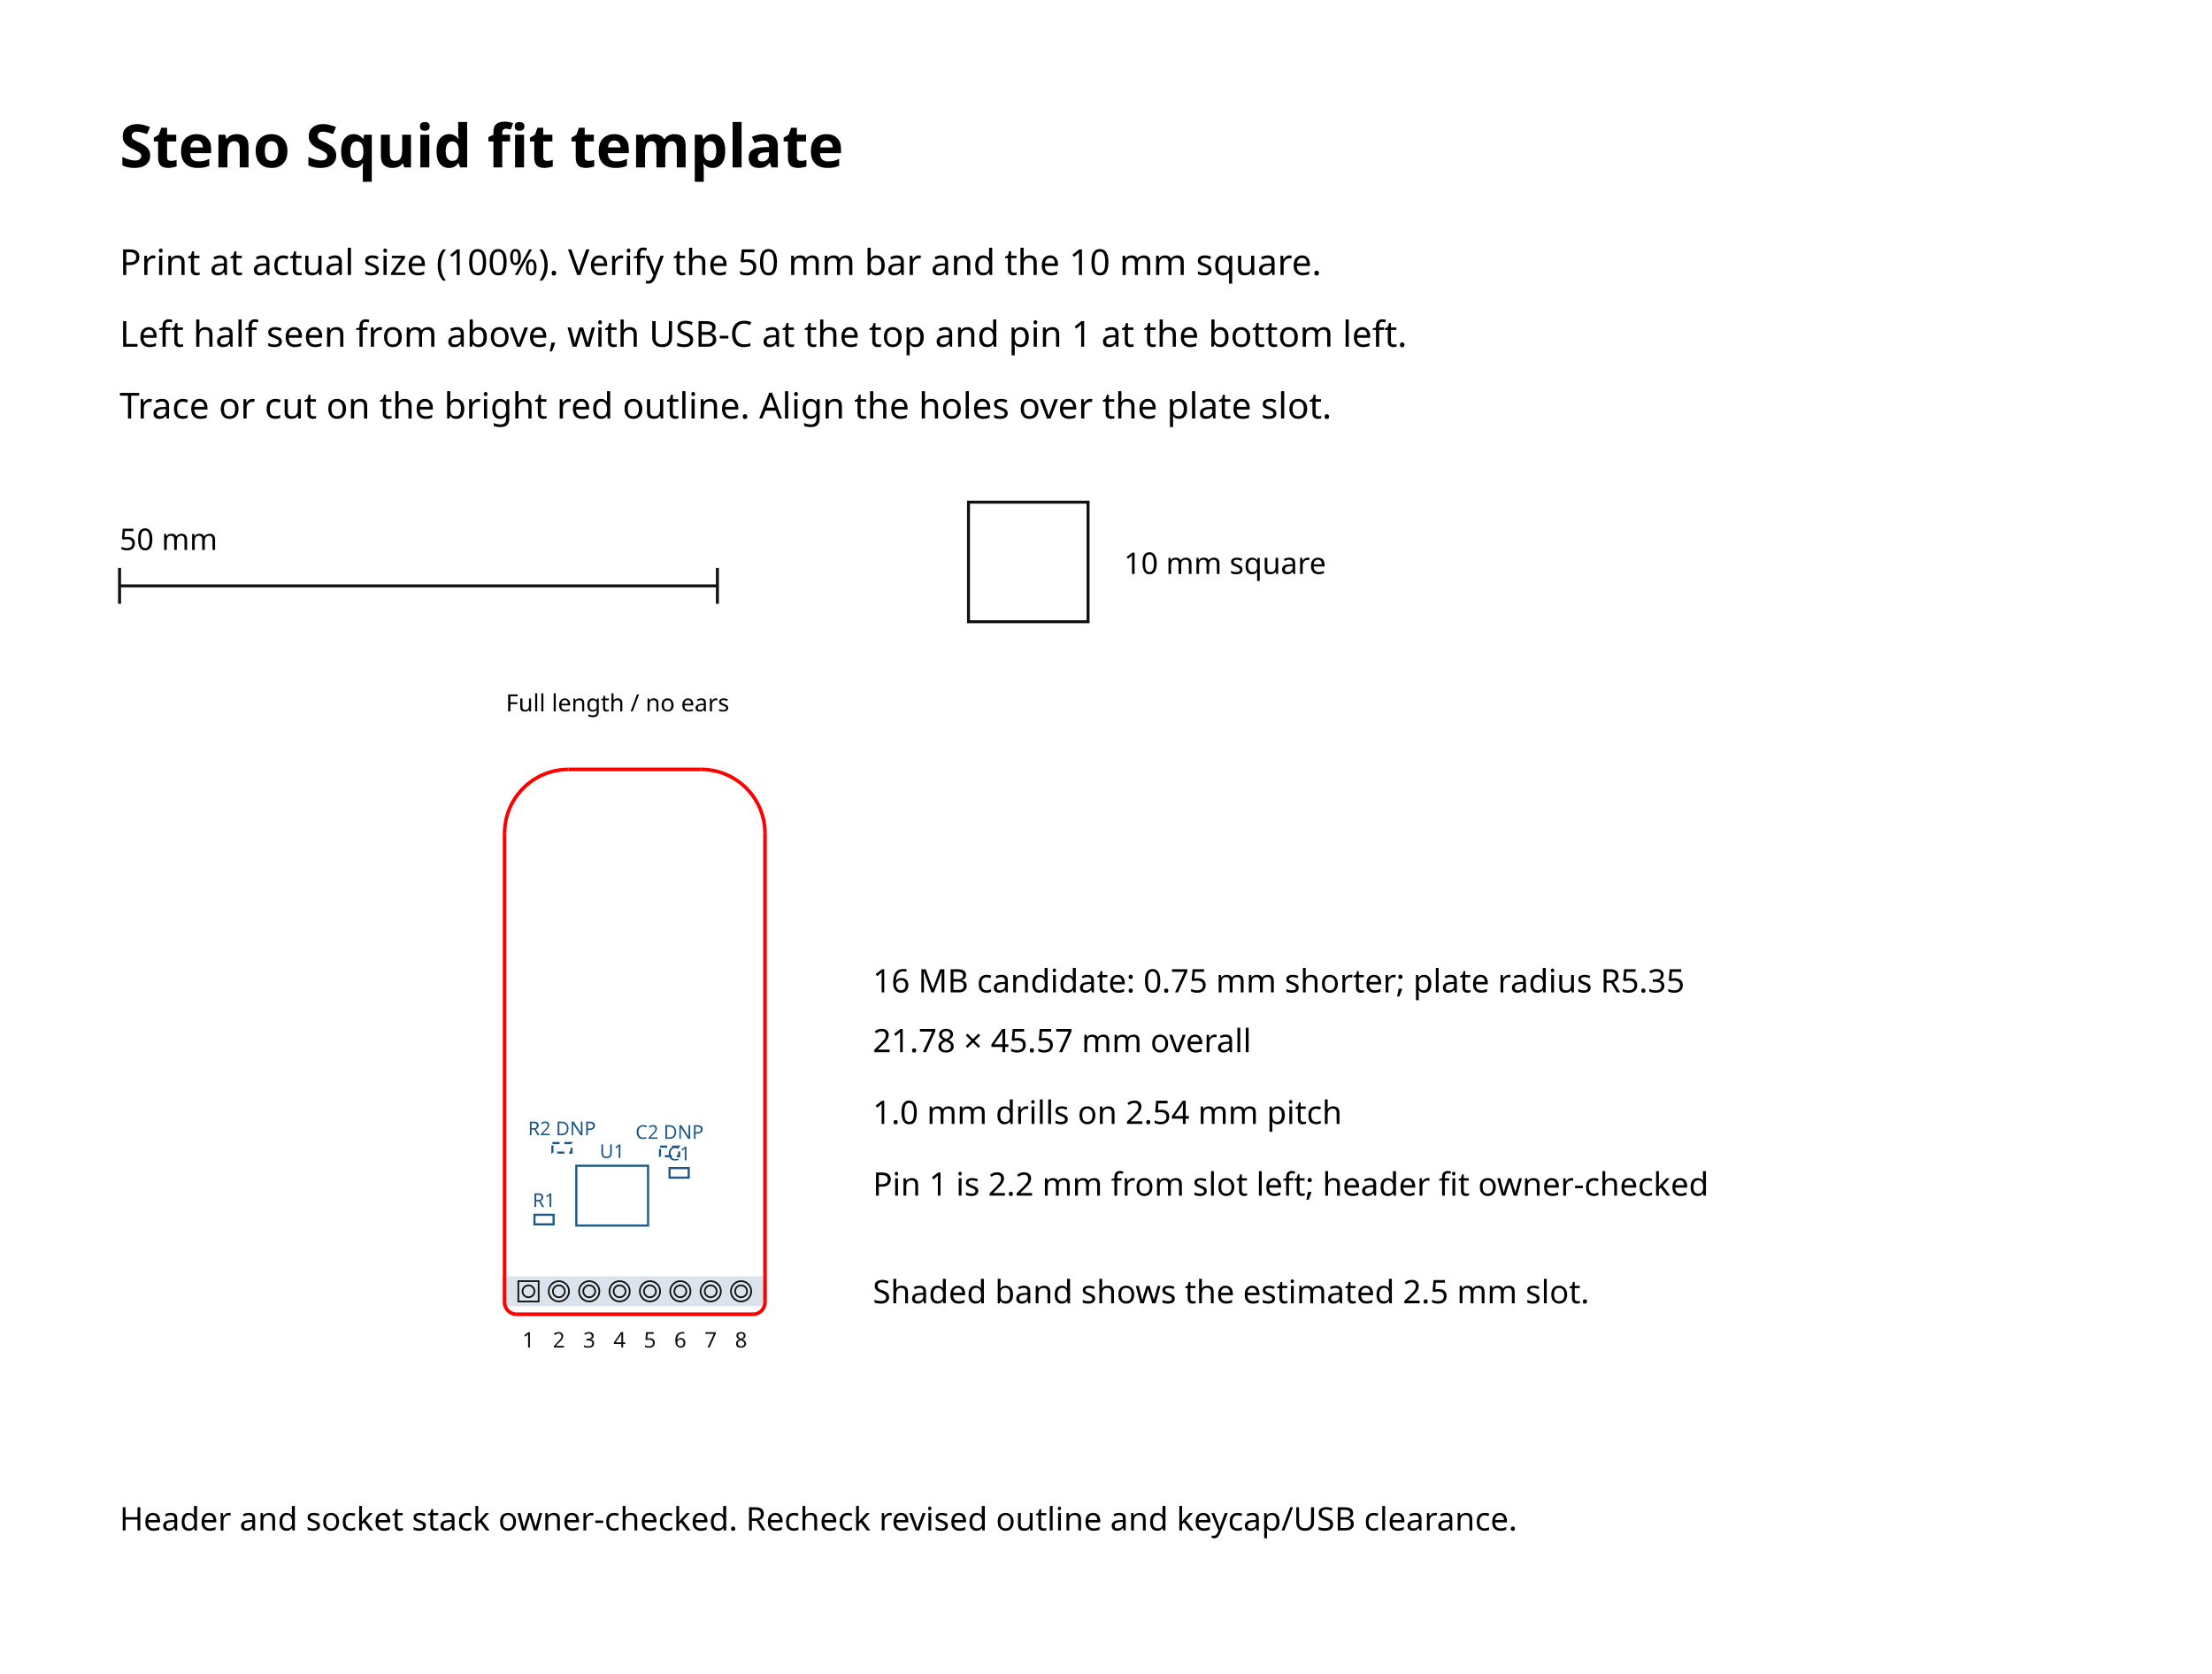
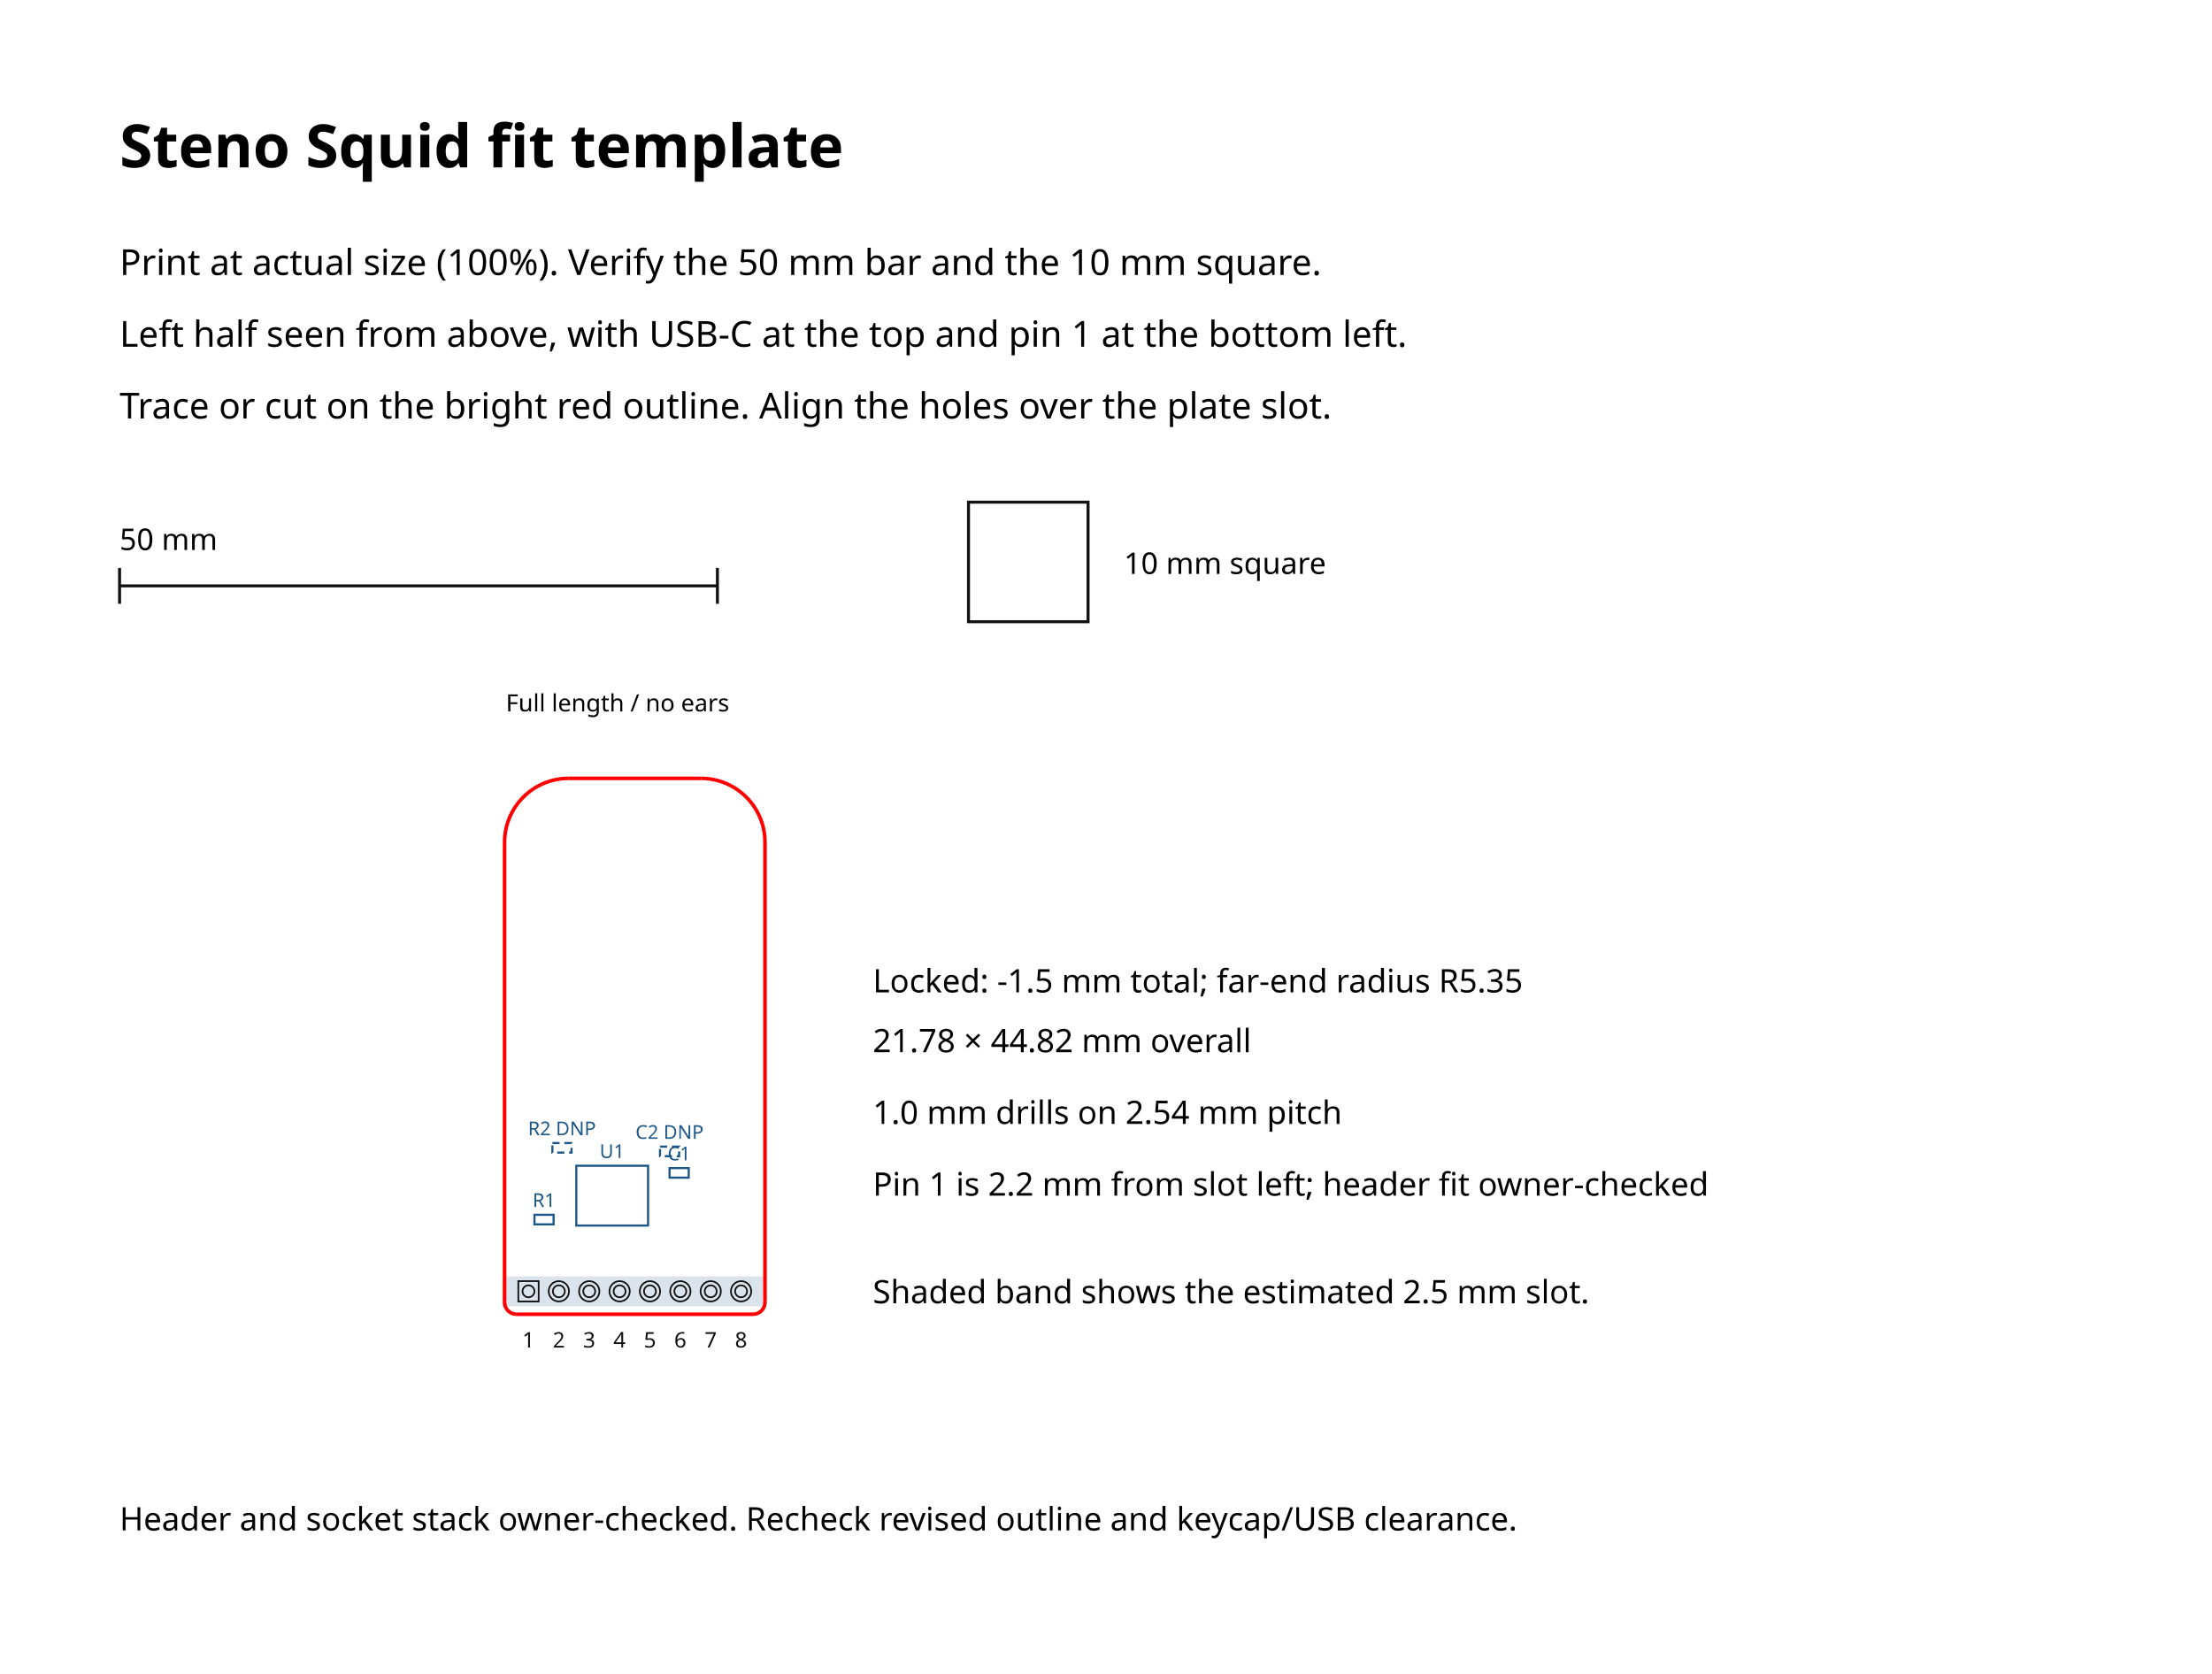
<svg xmlns="http://www.w3.org/2000/svg" width="185mm" height="140mm" viewBox="0 0 185 140" font-family="sans-serif">
  <rect width="185" height="140" fill="#fff" />
  <text x="10" y="14" font-size="5" font-weight="bold">Steno Squid fit template</text>
  <text x="10" y="23" font-size="3">Print at actual size (100%). Verify the 50 mm bar and the 10 mm square.</text>
  <text x="10" y="29" font-size="3">Left half seen from above, with USB-C at the top and pin 1 at the bottom left.</text>
  <text x="10" y="35" font-size="3">Trace or cut on the bright red outline. Align the holes over the plate slot.</text>
  <text x="10" y="46" font-size="2.5">50 mm</text>
  <path d="M 10 49 H 60 M 10 47.5 V 50.5 M 60 47.5 V 50.5" stroke="#111" fill="none" stroke-width=".25" />
  <rect x="81" y="42" width="10" height="10" stroke="#111" fill="none" stroke-width=".25" />
  <text x="94" y="48" font-size="2.5">10 mm square</text>
  <text x="51.65" y="59.5" text-anchor="middle" font-size="2">Full length / no ears</text>
  <rect x="42" y="106.75" width="21.9" height="2.5" fill="#dbe4ec" />
  <g fill="none" stroke="#ff0000" stroke-width=".30">
-     <path d="M 42.2 69.7 A 5.35 5.35 0 0 1 47.55 64.35" />
-     <path d="M 42.2 108.92 L 42.2 69.7" />
+     <path d="M 42.2 70.45 A 5.35 5.35 0 0 1 47.55 65.1" />
+     <path d="M 42.2 108.92 L 42.2 70.45" />
    <path d="M 43.2 109.92 A 1 1 0 0 1 42.2 108.92" />
-     <path d="M 47.55 64.35 L 58.63 64.35" />
-     <path d="M 58.63 64.35 A 5.35 5.35 0 0 1 63.98 69.7" />
+     <path d="M 47.55 65.1 L 58.63 65.1" />
+     <path d="M 58.63 65.1 A 5.35 5.35 0 0 1 63.98 70.45" />
    <path d="M 62.98 109.92 L 43.2 109.92" />
-     <path d="M 63.98 69.7 L 63.98 108.92" />
+     <path d="M 63.98 70.45 L 63.98 108.92" />
    <path d="M 63.98 108.92 A 1 1 0 0 1 62.98 109.92" />
  </g>
  <g fill="none" stroke="#1d5787" stroke-width=".18">
    <rect x="48.200" y="97.500" width="6" height="5" />
    <text x="51.200" y="96.850" text-anchor="middle" fill="#1d5787" stroke="none" font-size="1.6">U1</text>
    <rect x="56.000" y="97.695" width="1.6" height="0.8" />
    <text x="56.800" y="97.045" text-anchor="middle" fill="#1d5787" stroke="none" font-size="1.6">C1</text>
    <rect x="44.700" y="101.600" width="1.6" height="0.8" />
    <text x="45.500" y="100.950" text-anchor="middle" fill="#1d5787" stroke="none" font-size="1.6">R1</text>
    <rect x="55.200" y="95.900" width="1.6" height="0.8" stroke-dasharray=".6 .4" />
    <text x="56.000" y="95.250" text-anchor="middle" fill="#1d5787" stroke="none" font-size="1.6">C2 DNP</text>
    <rect x="46.200" y="95.600" width="1.6" height="0.8" stroke-dasharray=".6 .4" />
    <text x="47.000" y="94.950" text-anchor="middle" fill="#1d5787" stroke="none" font-size="1.6">R2 DNP</text>
  </g>
  <g fill="none" stroke="#111" stroke-width=".14">
    <rect x="43.350" y="107.150" width="1.7" height="1.7" />
    <circle cx="44.200" cy="108" r=".5" />
    <text x="44.200" y="112.7" text-anchor="middle" fill="#111" stroke="none" font-size="1.8">1</text>
    <circle cx="46.740" cy="108" r=".85" />
    <circle cx="46.740" cy="108" r=".5" />
    <text x="46.740" y="112.7" text-anchor="middle" fill="#111" stroke="none" font-size="1.8">2</text>
    <circle cx="49.280" cy="108" r=".85" />
    <circle cx="49.280" cy="108" r=".5" />
    <text x="49.280" y="112.7" text-anchor="middle" fill="#111" stroke="none" font-size="1.8">3</text>
    <circle cx="51.820" cy="108" r=".85" />
    <circle cx="51.820" cy="108" r=".5" />
    <text x="51.820" y="112.7" text-anchor="middle" fill="#111" stroke="none" font-size="1.8">4</text>
    <circle cx="54.360" cy="108" r=".85" />
    <circle cx="54.360" cy="108" r=".5" />
    <text x="54.360" y="112.7" text-anchor="middle" fill="#111" stroke="none" font-size="1.8">5</text>
    <circle cx="56.900" cy="108" r=".85" />
    <circle cx="56.900" cy="108" r=".5" />
    <text x="56.900" y="112.7" text-anchor="middle" fill="#111" stroke="none" font-size="1.8">6</text>
    <circle cx="59.440" cy="108" r=".85" />
    <circle cx="59.440" cy="108" r=".5" />
    <text x="59.440" y="112.7" text-anchor="middle" fill="#111" stroke="none" font-size="1.8">7</text>
    <circle cx="61.980" cy="108" r=".85" />
    <circle cx="61.980" cy="108" r=".5" />
    <text x="61.980" y="112.7" text-anchor="middle" fill="#111" stroke="none" font-size="1.8">8</text>
  </g>
-   <text x="73" y="88" font-size="2.7">21.78 × 45.57 mm overall</text>
-   <text x="73" y="83" font-size="2.7">16 MB candidate: 0.75 mm shorter; plate radius R5.35</text>
+   <text x="73" y="88" font-size="2.7">21.78 × 44.82 mm overall</text>
+   <text x="73" y="83" font-size="2.7">Locked: -1.5 mm total; far-end radius R5.35</text>
  <text x="73" y="94" font-size="2.7">1.0 mm drills on 2.54 mm pitch</text>
  <text x="73" y="100" font-size="2.7">Pin 1 is 2.2 mm from slot left; header fit owner-checked</text>
  <text x="73" y="109" font-size="2.7">Shaded band shows the estimated 2.5 mm slot.</text>
  <text x="10" y="128" font-size="2.7">Header and socket stack owner-checked. Recheck revised outline and keycap/USB clearance.</text>
</svg>
